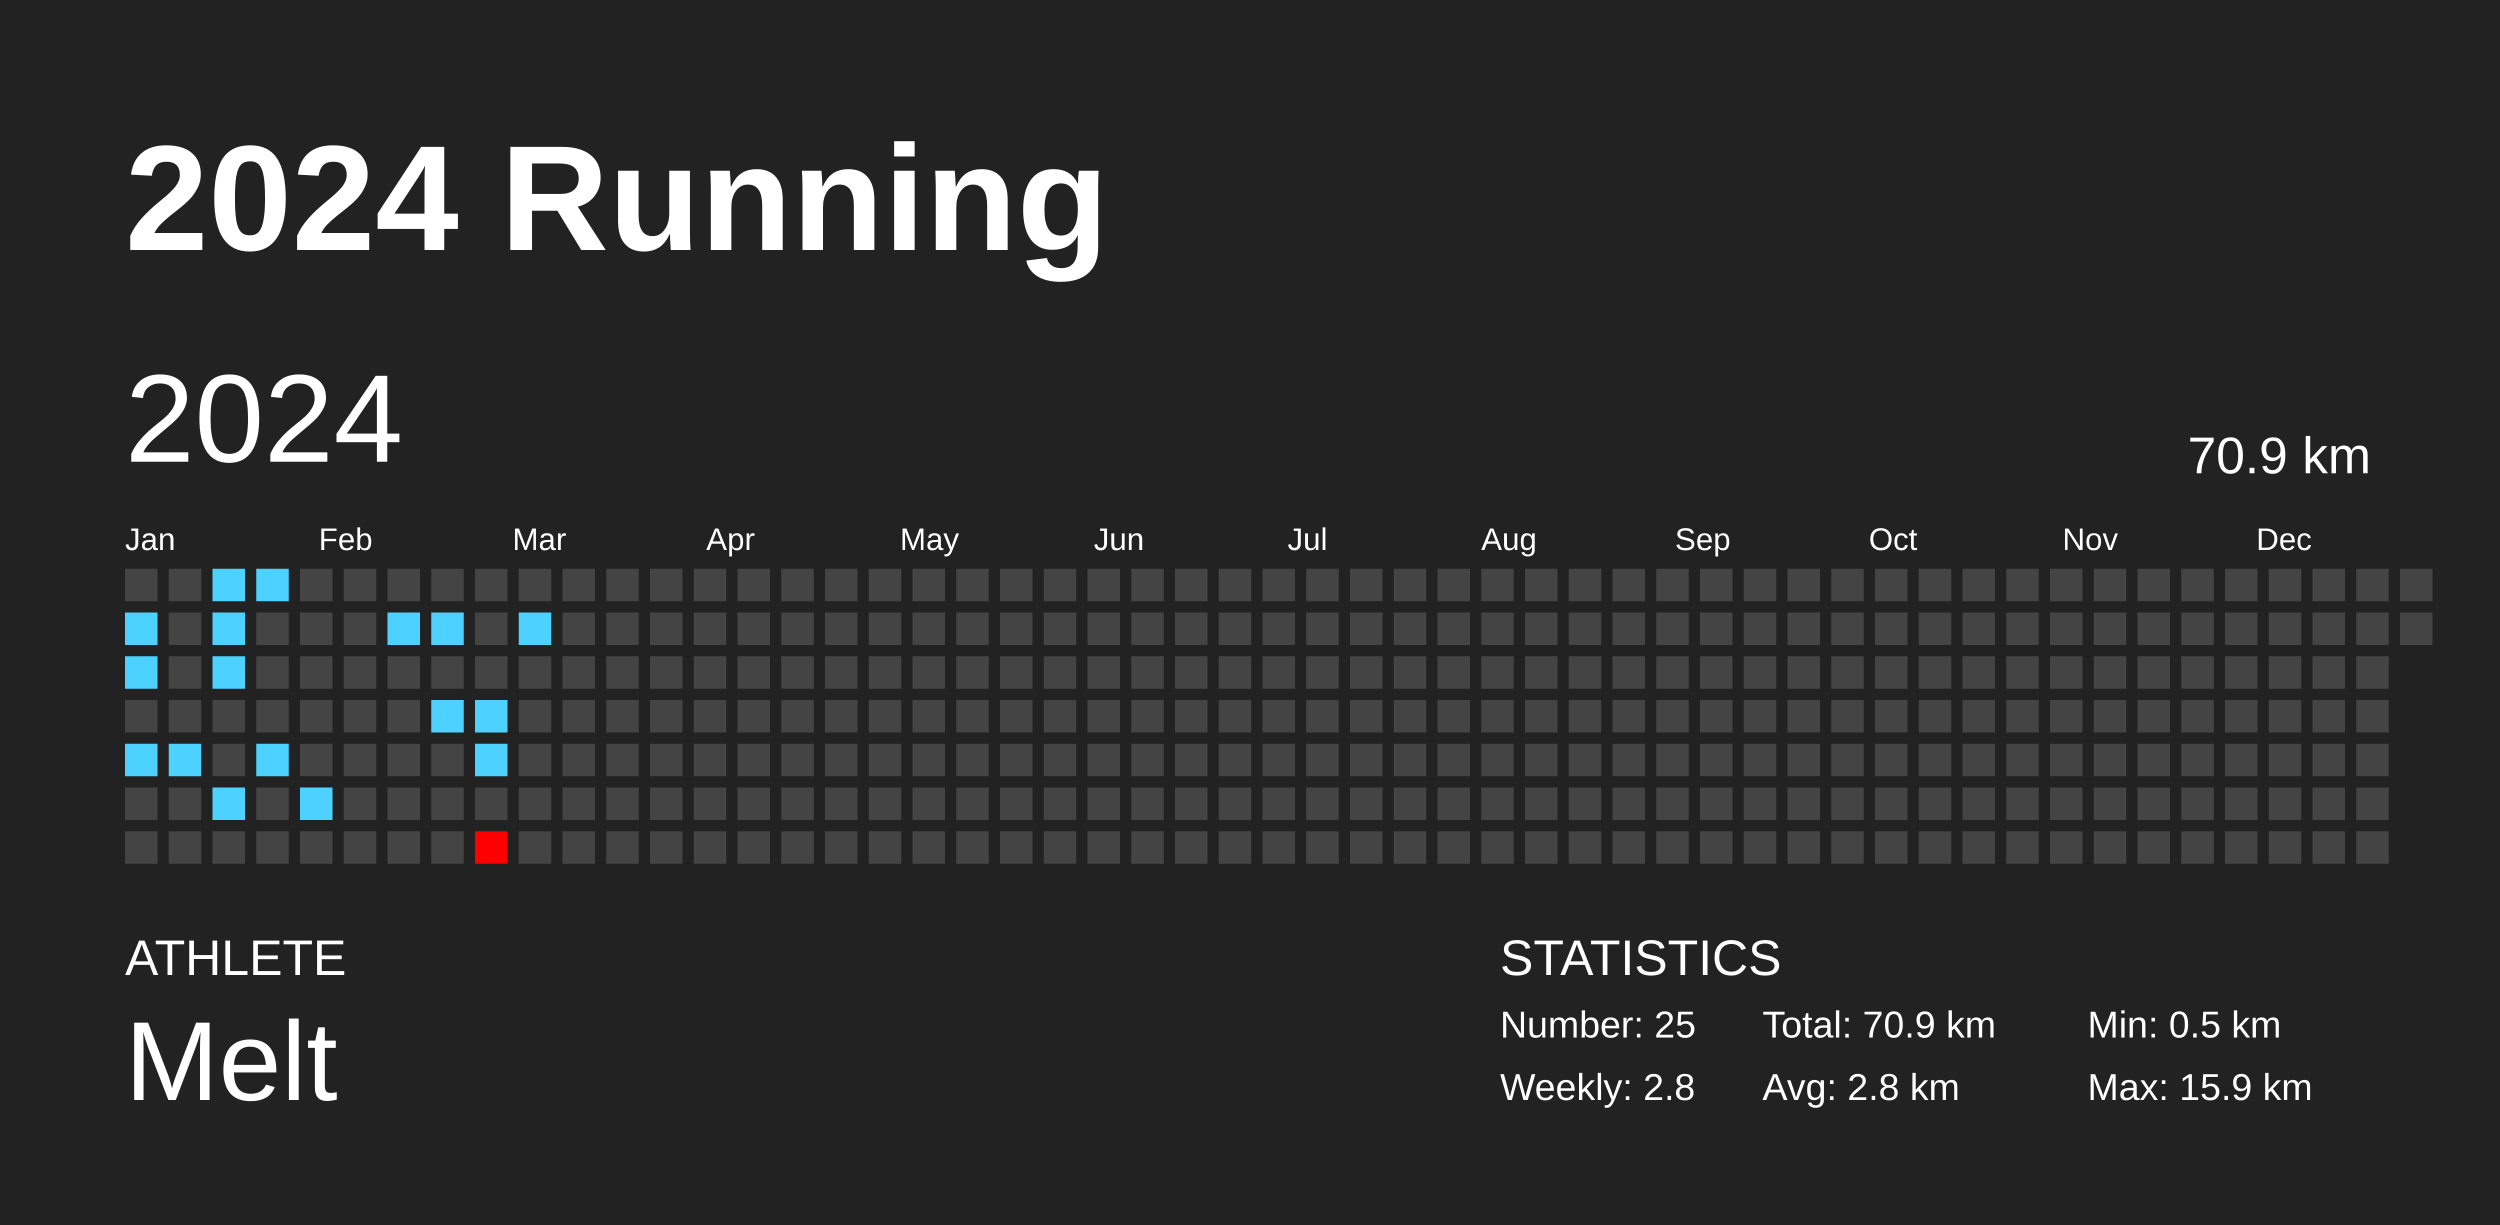
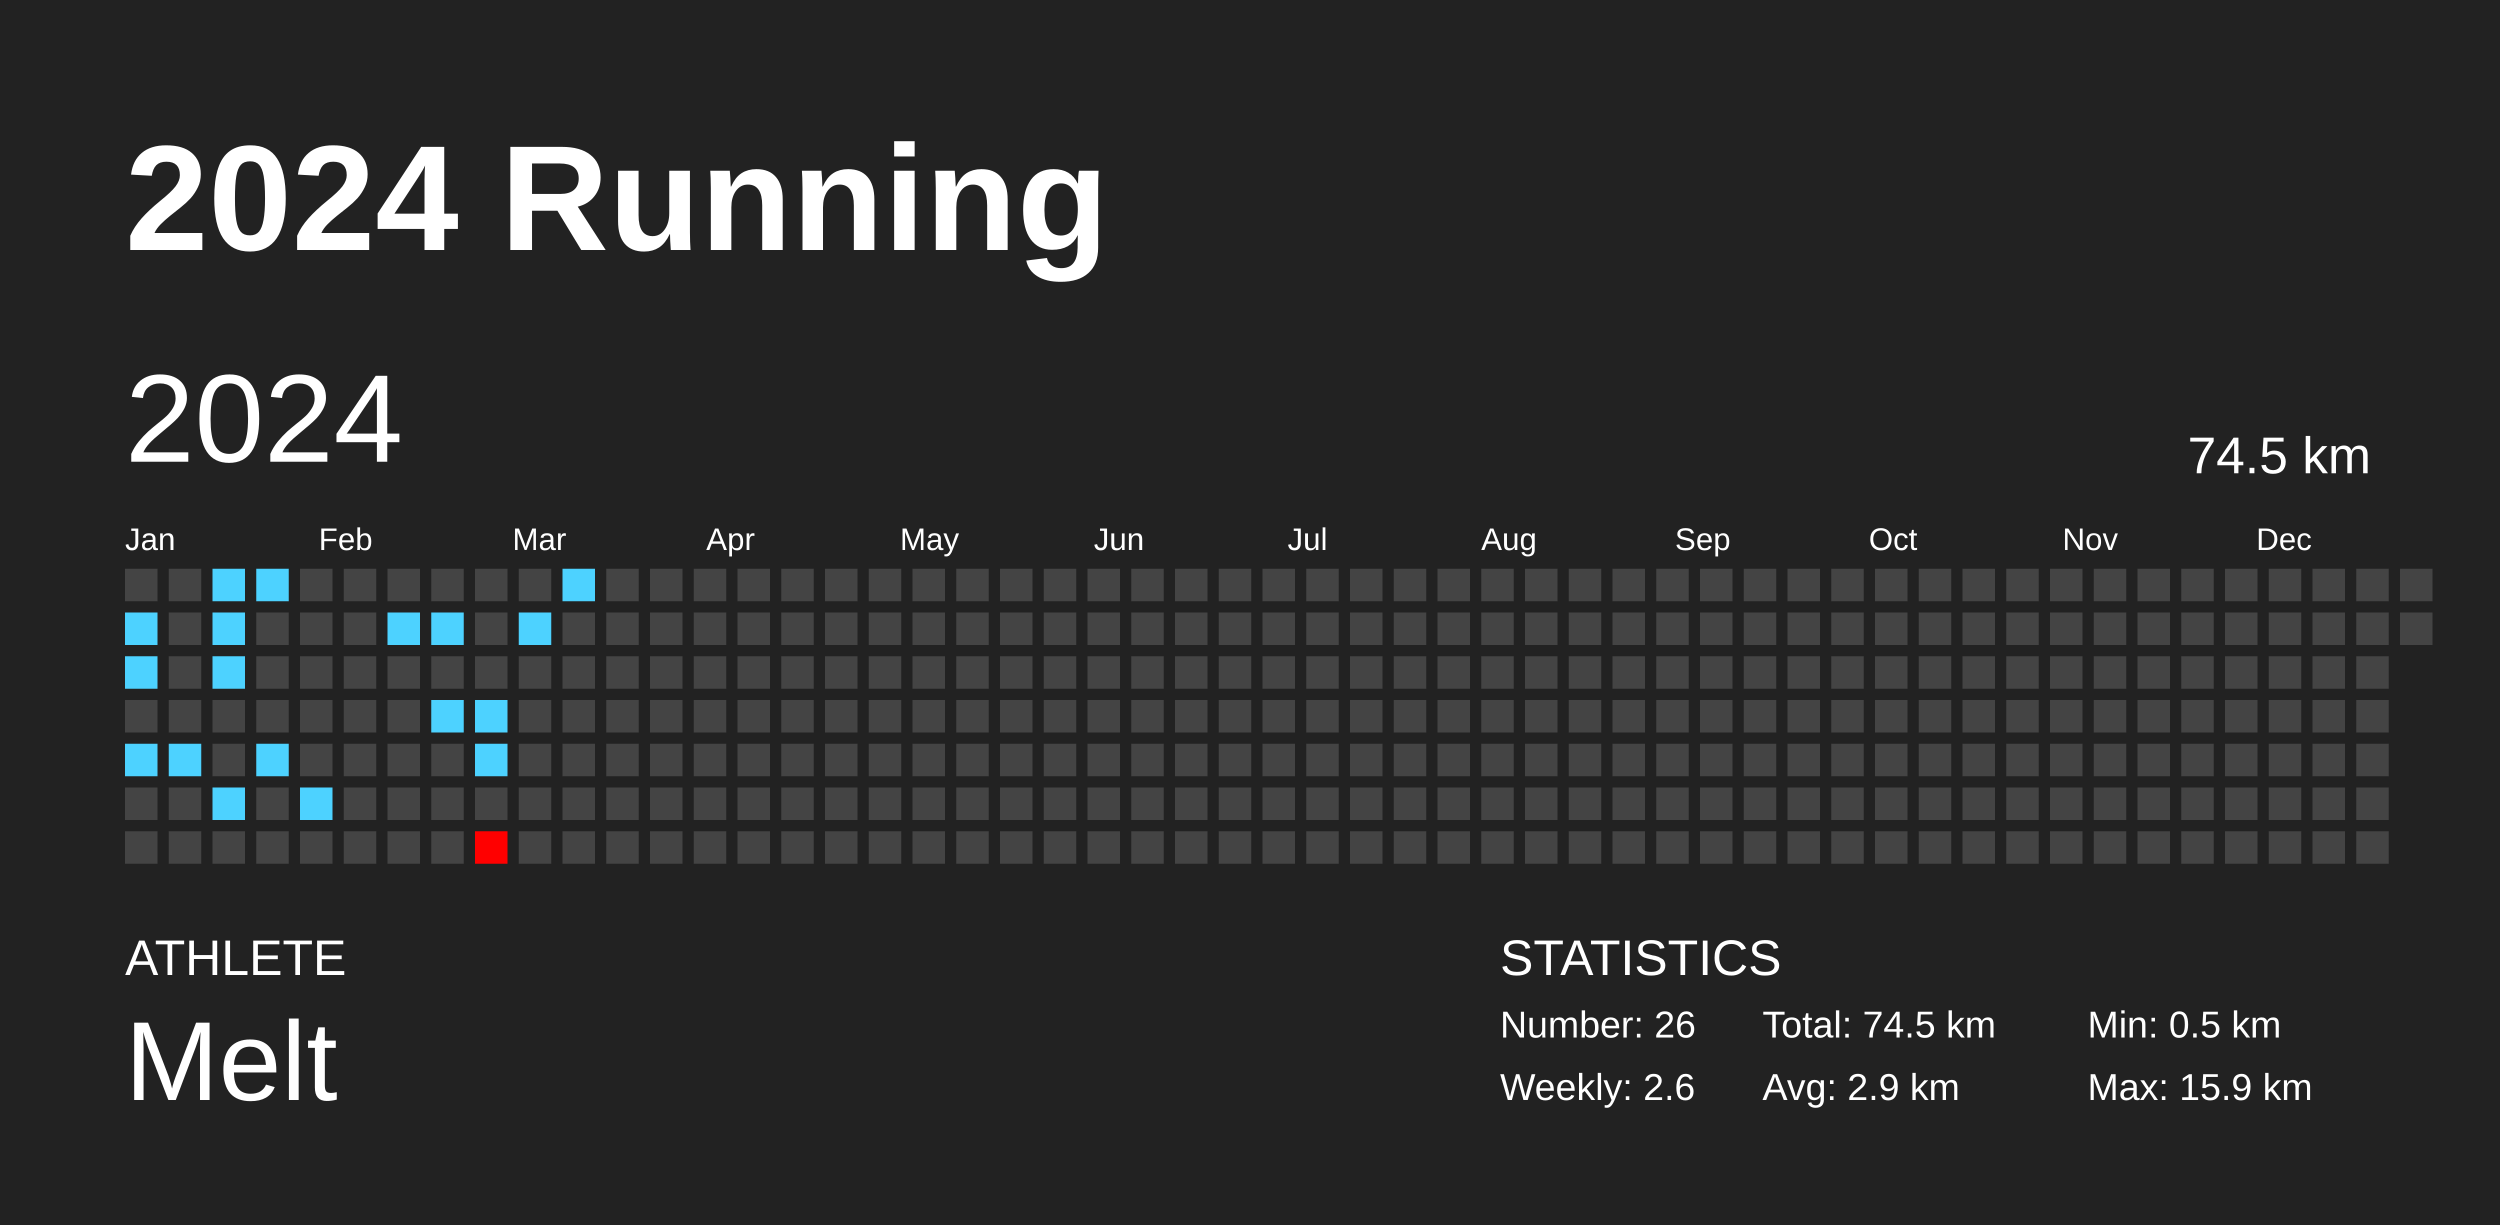
<svg xmlns="http://www.w3.org/2000/svg" baseProfile="full" height="98mm" version="1.1" viewBox="0,0,200,98" width="200mm">
  <defs />
  <rect fill="#222222" height="98" width="200" x="0" y="0" />
  <text fill="#FFFFFF" style="font-size:12px; font-family:Arial; font-weight:bold;" x="10" y="20">2024 Running</text>
  <text fill="#FFFFFF" style="font-size:4px; font-family:Arial" x="10" y="78">ATHLETE</text>
  <text fill="#FFFFFF" style="font-size:9px; font-family:Arial" x="10" y="88">Melt</text>
  <text fill="#FFFFFF" style="font-size:4px; font-family:Arial" x="120" y="78">STATISTICS</text>
-   <text fill="#FFFFFF" style="font-size:3px; font-family:Arial" x="120" y="83">Number: 25</text>
-   <text fill="#FFFFFF" style="font-size:3px; font-family:Arial" x="120" y="88">Weekly: 2.8</text>
-   <text fill="#FFFFFF" style="font-size:3px; font-family:Arial" x="141" y="83">Total: 70.9 km</text>
-   <text fill="#FFFFFF" style="font-size:3px; font-family:Arial" x="141" y="88">Avg: 2.8 km</text>
+   <text fill="#FFFFFF" style="font-size:3px; font-family:Arial" x="120" y="83">Number: 26</text>
+   <text fill="#FFFFFF" style="font-size:3px; font-family:Arial" x="120" y="88">Weekly: 2.6</text>
+   <text fill="#FFFFFF" style="font-size:3px; font-family:Arial" x="141" y="83">Total: 74.5 km</text>
+   <text fill="#FFFFFF" style="font-size:3px; font-family:Arial" x="141" y="88">Avg: 2.9 km</text>
  <text fill="#FFFFFF" style="font-size:3px; font-family:Arial" x="167" y="83">Min: 0.5 km</text>
  <text fill="#FFFFFF" style="font-size:3px; font-family:Arial" x="167" y="88">Max: 15.9 km</text>
  <text dominant-baseline="hanging" fill="#FFFFFF" style="font-size:10.0px; font-family:Arial;" x="10" y="30">2024</text>
-   <text dominant-baseline="hanging" fill="#FFFFFF" style="font-size:4.125px; font-family:Arial;" x="175" y="35">70.9 km</text>
+   <text dominant-baseline="hanging" fill="#FFFFFF" style="font-size:4.125px; font-family:Arial;" x="175" y="35">74.5 km</text>
  <text fill="#FFFFFF" style="font-size:2.5px; font-family:Arial" x="10.0" y="44">Jan</text>
  <text fill="#FFFFFF" style="font-size:2.5px; font-family:Arial" x="25.5" y="44">Feb</text>
  <text fill="#FFFFFF" style="font-size:2.5px; font-family:Arial" x="41.0" y="44">Mar</text>
  <text fill="#FFFFFF" style="font-size:2.5px; font-family:Arial" x="56.5" y="44">Apr</text>
  <text fill="#FFFFFF" style="font-size:2.5px; font-family:Arial" x="72.0" y="44">May</text>
  <text fill="#FFFFFF" style="font-size:2.5px; font-family:Arial" x="87.5" y="44">Jun</text>
  <text fill="#FFFFFF" style="font-size:2.5px; font-family:Arial" x="103.0" y="44">Jul</text>
  <text fill="#FFFFFF" style="font-size:2.5px; font-family:Arial" x="118.5" y="44">Aug</text>
  <text fill="#FFFFFF" style="font-size:2.5px; font-family:Arial" x="134.0" y="44">Sep</text>
  <text fill="#FFFFFF" style="font-size:2.5px; font-family:Arial" x="149.5" y="44">Oct</text>
  <text fill="#FFFFFF" style="font-size:2.5px; font-family:Arial" x="165.0" y="44">Nov</text>
  <text fill="#FFFFFF" style="font-size:2.5px; font-family:Arial" x="180.5" y="44">Dec</text>
  <rect fill="#444444" height="2.6" width="2.6" x="10.0" y="45.5" />
  <rect fill="#4dd2ff" height="2.6" width="2.6" x="10.0" y="49.0" />
  <rect fill="#4dd2ff" height="2.6" width="2.6" x="10.0" y="52.5" />
  <rect fill="#444444" height="2.6" width="2.6" x="10.0" y="56.0" />
  <rect fill="#4dd2ff" height="2.6" width="2.6" x="10.0" y="59.5" />
  <rect fill="#444444" height="2.6" width="2.6" x="10.0" y="63.0" />
  <rect fill="#444444" height="2.6" width="2.6" x="10.0" y="66.5" />
  <rect fill="#444444" height="2.6" width="2.6" x="13.5" y="45.5" />
  <rect fill="#444444" height="2.6" width="2.6" x="13.5" y="49.0" />
  <rect fill="#444444" height="2.6" width="2.6" x="13.5" y="52.5" />
  <rect fill="#444444" height="2.6" width="2.6" x="13.5" y="56.0" />
  <rect fill="#4dd2ff" height="2.6" width="2.6" x="13.5" y="59.5" />
  <rect fill="#444444" height="2.6" width="2.6" x="13.5" y="63.0" />
  <rect fill="#444444" height="2.6" width="2.6" x="13.5" y="66.5" />
  <rect fill="#4dd2ff" height="2.6" width="2.6" x="17.0" y="45.5" />
  <rect fill="#4dd2ff" height="2.6" width="2.6" x="17.0" y="49.0" />
  <rect fill="#4dd2ff" height="2.6" width="2.6" x="17.0" y="52.5" />
  <rect fill="#444444" height="2.6" width="2.6" x="17.0" y="56.0" />
  <rect fill="#444444" height="2.6" width="2.6" x="17.0" y="59.5" />
  <rect fill="#4dd2ff" height="2.6" width="2.6" x="17.0" y="63.0" />
  <rect fill="#444444" height="2.6" width="2.6" x="17.0" y="66.5" />
  <rect fill="#4dd2ff" height="2.6" width="2.6" x="20.5" y="45.5" />
  <rect fill="#444444" height="2.6" width="2.6" x="20.5" y="49.0" />
  <rect fill="#444444" height="2.6" width="2.6" x="20.5" y="52.5" />
  <rect fill="#444444" height="2.6" width="2.6" x="20.5" y="56.0" />
  <rect fill="#4dd2ff" height="2.6" width="2.6" x="20.5" y="59.5" />
  <rect fill="#444444" height="2.6" width="2.6" x="20.5" y="63.0" />
  <rect fill="#444444" height="2.6" width="2.6" x="20.5" y="66.5" />
  <rect fill="#444444" height="2.6" width="2.6" x="24.0" y="45.5" />
  <rect fill="#444444" height="2.6" width="2.6" x="24.0" y="49.0" />
  <rect fill="#444444" height="2.6" width="2.6" x="24.0" y="52.5" />
  <rect fill="#444444" height="2.6" width="2.6" x="24.0" y="56.0" />
  <rect fill="#444444" height="2.6" width="2.6" x="24.0" y="59.5" />
  <rect fill="#4dd2ff" height="2.6" width="2.6" x="24.0" y="63.0" />
  <rect fill="#444444" height="2.6" width="2.6" x="24.0" y="66.5" />
  <rect fill="#444444" height="2.6" width="2.6" x="27.5" y="45.5" />
  <rect fill="#444444" height="2.6" width="2.6" x="27.5" y="49.0" />
  <rect fill="#444444" height="2.6" width="2.6" x="27.5" y="52.5" />
  <rect fill="#444444" height="2.6" width="2.6" x="27.5" y="56.0" />
  <rect fill="#444444" height="2.6" width="2.6" x="27.5" y="59.5" />
  <rect fill="#444444" height="2.6" width="2.6" x="27.5" y="63.0" />
  <rect fill="#444444" height="2.6" width="2.6" x="27.5" y="66.5" />
  <rect fill="#444444" height="2.6" width="2.6" x="31.0" y="45.5" />
  <rect fill="#4dd2ff" height="2.6" width="2.6" x="31.0" y="49.0" />
  <rect fill="#444444" height="2.6" width="2.6" x="31.0" y="52.5" />
  <rect fill="#444444" height="2.6" width="2.6" x="31.0" y="56.0" />
  <rect fill="#444444" height="2.6" width="2.6" x="31.0" y="59.5" />
  <rect fill="#444444" height="2.6" width="2.6" x="31.0" y="63.0" />
  <rect fill="#444444" height="2.6" width="2.6" x="31.0" y="66.5" />
  <rect fill="#444444" height="2.6" width="2.6" x="34.5" y="45.5" />
  <rect fill="#4dd2ff" height="2.6" width="2.6" x="34.5" y="49.0" />
  <rect fill="#444444" height="2.6" width="2.6" x="34.5" y="52.5" />
  <rect fill="#4dd2ff" height="2.6" width="2.6" x="34.5" y="56.0" />
  <rect fill="#444444" height="2.6" width="2.6" x="34.5" y="59.5" />
  <rect fill="#444444" height="2.6" width="2.6" x="34.5" y="63.0" />
  <rect fill="#444444" height="2.6" width="2.6" x="34.5" y="66.5" />
  <rect fill="#444444" height="2.6" width="2.6" x="38.0" y="45.5" />
  <rect fill="#444444" height="2.6" width="2.6" x="38.0" y="49.0" />
  <rect fill="#444444" height="2.6" width="2.6" x="38.0" y="52.5" />
  <rect fill="#4dd2ff" height="2.6" width="2.6" x="38.0" y="56.0" />
  <rect fill="#4dd2ff" height="2.6" width="2.6" x="38.0" y="59.5" />
  <rect fill="#444444" height="2.6" width="2.6" x="38.0" y="63.0" />
  <rect fill="#ff0000" height="2.6" width="2.6" x="38.0" y="66.5" />
  <rect fill="#444444" height="2.6" width="2.6" x="41.5" y="45.5" />
  <rect fill="#4dd2ff" height="2.6" width="2.6" x="41.5" y="49.0" />
  <rect fill="#444444" height="2.6" width="2.6" x="41.5" y="52.5" />
  <rect fill="#444444" height="2.6" width="2.6" x="41.5" y="56.0" />
  <rect fill="#444444" height="2.6" width="2.6" x="41.5" y="59.5" />
  <rect fill="#444444" height="2.6" width="2.6" x="41.5" y="63.0" />
  <rect fill="#444444" height="2.6" width="2.6" x="41.5" y="66.5" />
-   <rect fill="#444444" height="2.6" width="2.6" x="45.0" y="45.5" />
+   <rect fill="#4dd2ff" height="2.6" width="2.6" x="45.0" y="45.5" />
  <rect fill="#444444" height="2.6" width="2.6" x="45.0" y="49.0" />
  <rect fill="#444444" height="2.6" width="2.6" x="45.0" y="52.5" />
  <rect fill="#444444" height="2.6" width="2.6" x="45.0" y="56.0" />
  <rect fill="#444444" height="2.6" width="2.6" x="45.0" y="59.5" />
  <rect fill="#444444" height="2.6" width="2.6" x="45.0" y="63.0" />
  <rect fill="#444444" height="2.6" width="2.6" x="45.0" y="66.5" />
  <rect fill="#444444" height="2.6" width="2.6" x="48.5" y="45.5" />
  <rect fill="#444444" height="2.6" width="2.6" x="48.5" y="49.0" />
  <rect fill="#444444" height="2.6" width="2.6" x="48.5" y="52.5" />
  <rect fill="#444444" height="2.6" width="2.6" x="48.5" y="56.0" />
  <rect fill="#444444" height="2.6" width="2.6" x="48.5" y="59.5" />
  <rect fill="#444444" height="2.6" width="2.6" x="48.5" y="63.0" />
  <rect fill="#444444" height="2.6" width="2.6" x="48.5" y="66.5" />
  <rect fill="#444444" height="2.6" width="2.6" x="52.0" y="45.5" />
  <rect fill="#444444" height="2.6" width="2.6" x="52.0" y="49.0" />
  <rect fill="#444444" height="2.6" width="2.6" x="52.0" y="52.5" />
  <rect fill="#444444" height="2.6" width="2.6" x="52.0" y="56.0" />
  <rect fill="#444444" height="2.6" width="2.6" x="52.0" y="59.5" />
  <rect fill="#444444" height="2.6" width="2.6" x="52.0" y="63.0" />
  <rect fill="#444444" height="2.6" width="2.6" x="52.0" y="66.5" />
  <rect fill="#444444" height="2.6" width="2.6" x="55.5" y="45.5" />
  <rect fill="#444444" height="2.6" width="2.6" x="55.5" y="49.0" />
  <rect fill="#444444" height="2.6" width="2.6" x="55.5" y="52.5" />
  <rect fill="#444444" height="2.6" width="2.6" x="55.5" y="56.0" />
  <rect fill="#444444" height="2.6" width="2.6" x="55.5" y="59.5" />
  <rect fill="#444444" height="2.6" width="2.6" x="55.5" y="63.0" />
  <rect fill="#444444" height="2.6" width="2.6" x="55.5" y="66.5" />
  <rect fill="#444444" height="2.6" width="2.6" x="59.0" y="45.5" />
  <rect fill="#444444" height="2.6" width="2.6" x="59.0" y="49.0" />
  <rect fill="#444444" height="2.6" width="2.6" x="59.0" y="52.5" />
  <rect fill="#444444" height="2.6" width="2.6" x="59.0" y="56.0" />
  <rect fill="#444444" height="2.6" width="2.6" x="59.0" y="59.5" />
  <rect fill="#444444" height="2.6" width="2.6" x="59.0" y="63.0" />
  <rect fill="#444444" height="2.6" width="2.6" x="59.0" y="66.5" />
  <rect fill="#444444" height="2.6" width="2.6" x="62.5" y="45.5" />
  <rect fill="#444444" height="2.6" width="2.6" x="62.5" y="49.0" />
  <rect fill="#444444" height="2.6" width="2.6" x="62.5" y="52.5" />
  <rect fill="#444444" height="2.6" width="2.6" x="62.5" y="56.0" />
  <rect fill="#444444" height="2.6" width="2.6" x="62.5" y="59.5" />
  <rect fill="#444444" height="2.6" width="2.6" x="62.5" y="63.0" />
  <rect fill="#444444" height="2.6" width="2.6" x="62.5" y="66.5" />
  <rect fill="#444444" height="2.6" width="2.6" x="66.0" y="45.5" />
  <rect fill="#444444" height="2.6" width="2.6" x="66.0" y="49.0" />
  <rect fill="#444444" height="2.6" width="2.6" x="66.0" y="52.5" />
  <rect fill="#444444" height="2.6" width="2.6" x="66.0" y="56.0" />
  <rect fill="#444444" height="2.6" width="2.6" x="66.0" y="59.5" />
  <rect fill="#444444" height="2.6" width="2.6" x="66.0" y="63.0" />
  <rect fill="#444444" height="2.6" width="2.6" x="66.0" y="66.5" />
  <rect fill="#444444" height="2.6" width="2.6" x="69.5" y="45.5" />
  <rect fill="#444444" height="2.6" width="2.6" x="69.5" y="49.0" />
  <rect fill="#444444" height="2.6" width="2.6" x="69.5" y="52.5" />
  <rect fill="#444444" height="2.6" width="2.6" x="69.5" y="56.0" />
  <rect fill="#444444" height="2.6" width="2.6" x="69.5" y="59.5" />
  <rect fill="#444444" height="2.6" width="2.6" x="69.5" y="63.0" />
  <rect fill="#444444" height="2.6" width="2.6" x="69.5" y="66.5" />
  <rect fill="#444444" height="2.6" width="2.6" x="73.0" y="45.5" />
  <rect fill="#444444" height="2.6" width="2.6" x="73.0" y="49.0" />
  <rect fill="#444444" height="2.6" width="2.6" x="73.0" y="52.5" />
  <rect fill="#444444" height="2.6" width="2.6" x="73.0" y="56.0" />
  <rect fill="#444444" height="2.6" width="2.6" x="73.0" y="59.5" />
  <rect fill="#444444" height="2.6" width="2.6" x="73.0" y="63.0" />
  <rect fill="#444444" height="2.6" width="2.6" x="73.0" y="66.5" />
  <rect fill="#444444" height="2.6" width="2.6" x="76.5" y="45.5" />
  <rect fill="#444444" height="2.6" width="2.6" x="76.5" y="49.0" />
  <rect fill="#444444" height="2.6" width="2.6" x="76.5" y="52.5" />
  <rect fill="#444444" height="2.6" width="2.6" x="76.5" y="56.0" />
  <rect fill="#444444" height="2.6" width="2.6" x="76.5" y="59.5" />
  <rect fill="#444444" height="2.6" width="2.6" x="76.5" y="63.0" />
  <rect fill="#444444" height="2.6" width="2.6" x="76.5" y="66.5" />
  <rect fill="#444444" height="2.6" width="2.6" x="80.0" y="45.5" />
  <rect fill="#444444" height="2.6" width="2.6" x="80.0" y="49.0" />
  <rect fill="#444444" height="2.6" width="2.6" x="80.0" y="52.5" />
  <rect fill="#444444" height="2.6" width="2.6" x="80.0" y="56.0" />
  <rect fill="#444444" height="2.6" width="2.6" x="80.0" y="59.5" />
  <rect fill="#444444" height="2.6" width="2.6" x="80.0" y="63.0" />
  <rect fill="#444444" height="2.6" width="2.6" x="80.0" y="66.5" />
  <rect fill="#444444" height="2.6" width="2.6" x="83.5" y="45.5" />
  <rect fill="#444444" height="2.6" width="2.6" x="83.5" y="49.0" />
  <rect fill="#444444" height="2.6" width="2.6" x="83.5" y="52.5" />
  <rect fill="#444444" height="2.6" width="2.6" x="83.5" y="56.0" />
  <rect fill="#444444" height="2.6" width="2.6" x="83.5" y="59.5" />
  <rect fill="#444444" height="2.6" width="2.6" x="83.5" y="63.0" />
  <rect fill="#444444" height="2.6" width="2.6" x="83.5" y="66.5" />
  <rect fill="#444444" height="2.6" width="2.6" x="87.0" y="45.5" />
  <rect fill="#444444" height="2.6" width="2.6" x="87.0" y="49.0" />
  <rect fill="#444444" height="2.6" width="2.6" x="87.0" y="52.5" />
  <rect fill="#444444" height="2.6" width="2.6" x="87.0" y="56.0" />
  <rect fill="#444444" height="2.6" width="2.6" x="87.0" y="59.5" />
  <rect fill="#444444" height="2.6" width="2.6" x="87.0" y="63.0" />
  <rect fill="#444444" height="2.6" width="2.6" x="87.0" y="66.5" />
  <rect fill="#444444" height="2.6" width="2.6" x="90.5" y="45.5" />
  <rect fill="#444444" height="2.6" width="2.6" x="90.5" y="49.0" />
  <rect fill="#444444" height="2.6" width="2.6" x="90.5" y="52.5" />
  <rect fill="#444444" height="2.6" width="2.6" x="90.5" y="56.0" />
  <rect fill="#444444" height="2.6" width="2.6" x="90.5" y="59.5" />
  <rect fill="#444444" height="2.6" width="2.6" x="90.5" y="63.0" />
  <rect fill="#444444" height="2.6" width="2.6" x="90.5" y="66.5" />
  <rect fill="#444444" height="2.6" width="2.6" x="94.0" y="45.5" />
  <rect fill="#444444" height="2.6" width="2.6" x="94.0" y="49.0" />
  <rect fill="#444444" height="2.6" width="2.6" x="94.0" y="52.5" />
  <rect fill="#444444" height="2.6" width="2.6" x="94.0" y="56.0" />
  <rect fill="#444444" height="2.6" width="2.6" x="94.0" y="59.5" />
  <rect fill="#444444" height="2.6" width="2.6" x="94.0" y="63.0" />
  <rect fill="#444444" height="2.6" width="2.6" x="94.0" y="66.5" />
  <rect fill="#444444" height="2.6" width="2.6" x="97.5" y="45.5" />
  <rect fill="#444444" height="2.6" width="2.6" x="97.5" y="49.0" />
  <rect fill="#444444" height="2.6" width="2.6" x="97.5" y="52.5" />
  <rect fill="#444444" height="2.6" width="2.6" x="97.5" y="56.0" />
  <rect fill="#444444" height="2.6" width="2.6" x="97.5" y="59.5" />
  <rect fill="#444444" height="2.6" width="2.6" x="97.5" y="63.0" />
  <rect fill="#444444" height="2.6" width="2.6" x="97.5" y="66.5" />
  <rect fill="#444444" height="2.6" width="2.6" x="101.0" y="45.5" />
  <rect fill="#444444" height="2.6" width="2.6" x="101.0" y="49.0" />
  <rect fill="#444444" height="2.6" width="2.6" x="101.0" y="52.5" />
  <rect fill="#444444" height="2.6" width="2.6" x="101.0" y="56.0" />
  <rect fill="#444444" height="2.6" width="2.6" x="101.0" y="59.5" />
  <rect fill="#444444" height="2.6" width="2.6" x="101.0" y="63.0" />
  <rect fill="#444444" height="2.6" width="2.6" x="101.0" y="66.5" />
  <rect fill="#444444" height="2.6" width="2.6" x="104.5" y="45.5" />
  <rect fill="#444444" height="2.6" width="2.6" x="104.5" y="49.0" />
  <rect fill="#444444" height="2.6" width="2.6" x="104.5" y="52.5" />
  <rect fill="#444444" height="2.6" width="2.6" x="104.5" y="56.0" />
  <rect fill="#444444" height="2.6" width="2.6" x="104.5" y="59.5" />
  <rect fill="#444444" height="2.6" width="2.6" x="104.5" y="63.0" />
  <rect fill="#444444" height="2.6" width="2.6" x="104.5" y="66.5" />
  <rect fill="#444444" height="2.6" width="2.6" x="108.0" y="45.5" />
  <rect fill="#444444" height="2.6" width="2.6" x="108.0" y="49.0" />
  <rect fill="#444444" height="2.6" width="2.6" x="108.0" y="52.5" />
  <rect fill="#444444" height="2.6" width="2.6" x="108.0" y="56.0" />
  <rect fill="#444444" height="2.6" width="2.6" x="108.0" y="59.5" />
  <rect fill="#444444" height="2.6" width="2.6" x="108.0" y="63.0" />
  <rect fill="#444444" height="2.6" width="2.6" x="108.0" y="66.5" />
  <rect fill="#444444" height="2.6" width="2.6" x="111.5" y="45.5" />
  <rect fill="#444444" height="2.6" width="2.6" x="111.5" y="49.0" />
  <rect fill="#444444" height="2.6" width="2.6" x="111.5" y="52.5" />
  <rect fill="#444444" height="2.6" width="2.6" x="111.5" y="56.0" />
  <rect fill="#444444" height="2.6" width="2.6" x="111.5" y="59.5" />
  <rect fill="#444444" height="2.6" width="2.6" x="111.5" y="63.0" />
  <rect fill="#444444" height="2.6" width="2.6" x="111.5" y="66.5" />
  <rect fill="#444444" height="2.6" width="2.6" x="115.0" y="45.5" />
  <rect fill="#444444" height="2.6" width="2.6" x="115.0" y="49.0" />
  <rect fill="#444444" height="2.6" width="2.6" x="115.0" y="52.5" />
  <rect fill="#444444" height="2.6" width="2.6" x="115.0" y="56.0" />
  <rect fill="#444444" height="2.6" width="2.6" x="115.0" y="59.5" />
  <rect fill="#444444" height="2.6" width="2.6" x="115.0" y="63.0" />
  <rect fill="#444444" height="2.6" width="2.6" x="115.0" y="66.5" />
  <rect fill="#444444" height="2.6" width="2.6" x="118.5" y="45.5" />
  <rect fill="#444444" height="2.6" width="2.6" x="118.5" y="49.0" />
  <rect fill="#444444" height="2.6" width="2.6" x="118.5" y="52.5" />
  <rect fill="#444444" height="2.6" width="2.6" x="118.5" y="56.0" />
  <rect fill="#444444" height="2.6" width="2.6" x="118.5" y="59.5" />
  <rect fill="#444444" height="2.6" width="2.6" x="118.5" y="63.0" />
  <rect fill="#444444" height="2.6" width="2.6" x="118.5" y="66.5" />
  <rect fill="#444444" height="2.6" width="2.6" x="122.0" y="45.5" />
  <rect fill="#444444" height="2.6" width="2.6" x="122.0" y="49.0" />
  <rect fill="#444444" height="2.6" width="2.6" x="122.0" y="52.5" />
  <rect fill="#444444" height="2.6" width="2.6" x="122.0" y="56.0" />
  <rect fill="#444444" height="2.6" width="2.6" x="122.0" y="59.5" />
  <rect fill="#444444" height="2.6" width="2.6" x="122.0" y="63.0" />
  <rect fill="#444444" height="2.6" width="2.6" x="122.0" y="66.5" />
  <rect fill="#444444" height="2.6" width="2.6" x="125.5" y="45.5" />
  <rect fill="#444444" height="2.6" width="2.6" x="125.5" y="49.0" />
  <rect fill="#444444" height="2.6" width="2.6" x="125.5" y="52.5" />
  <rect fill="#444444" height="2.6" width="2.6" x="125.5" y="56.0" />
  <rect fill="#444444" height="2.6" width="2.6" x="125.5" y="59.5" />
  <rect fill="#444444" height="2.6" width="2.6" x="125.5" y="63.0" />
  <rect fill="#444444" height="2.6" width="2.6" x="125.5" y="66.5" />
  <rect fill="#444444" height="2.6" width="2.6" x="129.0" y="45.5" />
  <rect fill="#444444" height="2.6" width="2.6" x="129.0" y="49.0" />
  <rect fill="#444444" height="2.6" width="2.6" x="129.0" y="52.5" />
  <rect fill="#444444" height="2.6" width="2.6" x="129.0" y="56.0" />
  <rect fill="#444444" height="2.6" width="2.6" x="129.0" y="59.5" />
  <rect fill="#444444" height="2.6" width="2.6" x="129.0" y="63.0" />
  <rect fill="#444444" height="2.6" width="2.6" x="129.0" y="66.5" />
  <rect fill="#444444" height="2.6" width="2.6" x="132.5" y="45.5" />
  <rect fill="#444444" height="2.6" width="2.6" x="132.5" y="49.0" />
  <rect fill="#444444" height="2.6" width="2.6" x="132.5" y="52.5" />
  <rect fill="#444444" height="2.6" width="2.6" x="132.5" y="56.0" />
  <rect fill="#444444" height="2.6" width="2.6" x="132.5" y="59.5" />
  <rect fill="#444444" height="2.6" width="2.6" x="132.5" y="63.0" />
  <rect fill="#444444" height="2.6" width="2.6" x="132.5" y="66.5" />
  <rect fill="#444444" height="2.6" width="2.6" x="136.0" y="45.5" />
  <rect fill="#444444" height="2.6" width="2.6" x="136.0" y="49.0" />
  <rect fill="#444444" height="2.6" width="2.6" x="136.0" y="52.5" />
  <rect fill="#444444" height="2.6" width="2.6" x="136.0" y="56.0" />
  <rect fill="#444444" height="2.6" width="2.6" x="136.0" y="59.5" />
  <rect fill="#444444" height="2.6" width="2.6" x="136.0" y="63.0" />
  <rect fill="#444444" height="2.6" width="2.6" x="136.0" y="66.5" />
  <rect fill="#444444" height="2.6" width="2.6" x="139.5" y="45.5" />
  <rect fill="#444444" height="2.6" width="2.6" x="139.5" y="49.0" />
  <rect fill="#444444" height="2.6" width="2.6" x="139.5" y="52.5" />
  <rect fill="#444444" height="2.6" width="2.6" x="139.5" y="56.0" />
  <rect fill="#444444" height="2.6" width="2.6" x="139.5" y="59.5" />
  <rect fill="#444444" height="2.6" width="2.6" x="139.5" y="63.0" />
  <rect fill="#444444" height="2.6" width="2.6" x="139.5" y="66.5" />
  <rect fill="#444444" height="2.6" width="2.6" x="143.0" y="45.5" />
  <rect fill="#444444" height="2.6" width="2.6" x="143.0" y="49.0" />
  <rect fill="#444444" height="2.6" width="2.6" x="143.0" y="52.5" />
  <rect fill="#444444" height="2.6" width="2.6" x="143.0" y="56.0" />
  <rect fill="#444444" height="2.6" width="2.6" x="143.0" y="59.5" />
  <rect fill="#444444" height="2.6" width="2.6" x="143.0" y="63.0" />
  <rect fill="#444444" height="2.6" width="2.6" x="143.0" y="66.5" />
  <rect fill="#444444" height="2.6" width="2.6" x="146.5" y="45.5" />
  <rect fill="#444444" height="2.6" width="2.6" x="146.5" y="49.0" />
  <rect fill="#444444" height="2.6" width="2.6" x="146.5" y="52.5" />
  <rect fill="#444444" height="2.6" width="2.6" x="146.5" y="56.0" />
  <rect fill="#444444" height="2.6" width="2.6" x="146.5" y="59.5" />
  <rect fill="#444444" height="2.6" width="2.6" x="146.5" y="63.0" />
  <rect fill="#444444" height="2.6" width="2.6" x="146.5" y="66.5" />
  <rect fill="#444444" height="2.6" width="2.6" x="150.0" y="45.5" />
  <rect fill="#444444" height="2.6" width="2.6" x="150.0" y="49.0" />
  <rect fill="#444444" height="2.6" width="2.6" x="150.0" y="52.5" />
  <rect fill="#444444" height="2.6" width="2.6" x="150.0" y="56.0" />
  <rect fill="#444444" height="2.6" width="2.6" x="150.0" y="59.5" />
  <rect fill="#444444" height="2.6" width="2.6" x="150.0" y="63.0" />
  <rect fill="#444444" height="2.6" width="2.6" x="150.0" y="66.5" />
  <rect fill="#444444" height="2.6" width="2.6" x="153.5" y="45.5" />
  <rect fill="#444444" height="2.6" width="2.6" x="153.5" y="49.0" />
  <rect fill="#444444" height="2.6" width="2.6" x="153.5" y="52.5" />
  <rect fill="#444444" height="2.6" width="2.6" x="153.5" y="56.0" />
  <rect fill="#444444" height="2.6" width="2.6" x="153.5" y="59.5" />
  <rect fill="#444444" height="2.6" width="2.6" x="153.5" y="63.0" />
  <rect fill="#444444" height="2.6" width="2.6" x="153.5" y="66.5" />
  <rect fill="#444444" height="2.6" width="2.6" x="157.0" y="45.5" />
  <rect fill="#444444" height="2.6" width="2.6" x="157.0" y="49.0" />
  <rect fill="#444444" height="2.6" width="2.6" x="157.0" y="52.5" />
  <rect fill="#444444" height="2.6" width="2.6" x="157.0" y="56.0" />
  <rect fill="#444444" height="2.6" width="2.6" x="157.0" y="59.5" />
  <rect fill="#444444" height="2.6" width="2.6" x="157.0" y="63.0" />
  <rect fill="#444444" height="2.6" width="2.6" x="157.0" y="66.5" />
  <rect fill="#444444" height="2.6" width="2.6" x="160.5" y="45.5" />
  <rect fill="#444444" height="2.6" width="2.6" x="160.5" y="49.0" />
  <rect fill="#444444" height="2.6" width="2.6" x="160.5" y="52.5" />
  <rect fill="#444444" height="2.6" width="2.6" x="160.5" y="56.0" />
  <rect fill="#444444" height="2.6" width="2.6" x="160.5" y="59.5" />
  <rect fill="#444444" height="2.6" width="2.6" x="160.5" y="63.0" />
  <rect fill="#444444" height="2.6" width="2.6" x="160.5" y="66.5" />
  <rect fill="#444444" height="2.6" width="2.6" x="164.0" y="45.5" />
  <rect fill="#444444" height="2.6" width="2.6" x="164.0" y="49.0" />
  <rect fill="#444444" height="2.6" width="2.6" x="164.0" y="52.5" />
  <rect fill="#444444" height="2.6" width="2.6" x="164.0" y="56.0" />
  <rect fill="#444444" height="2.6" width="2.6" x="164.0" y="59.5" />
  <rect fill="#444444" height="2.6" width="2.6" x="164.0" y="63.0" />
  <rect fill="#444444" height="2.6" width="2.6" x="164.0" y="66.5" />
  <rect fill="#444444" height="2.6" width="2.6" x="167.5" y="45.5" />
  <rect fill="#444444" height="2.6" width="2.6" x="167.5" y="49.0" />
  <rect fill="#444444" height="2.6" width="2.6" x="167.5" y="52.5" />
  <rect fill="#444444" height="2.6" width="2.6" x="167.5" y="56.0" />
  <rect fill="#444444" height="2.6" width="2.6" x="167.5" y="59.5" />
  <rect fill="#444444" height="2.6" width="2.6" x="167.5" y="63.0" />
  <rect fill="#444444" height="2.6" width="2.6" x="167.5" y="66.5" />
  <rect fill="#444444" height="2.6" width="2.6" x="171.0" y="45.5" />
  <rect fill="#444444" height="2.6" width="2.6" x="171.0" y="49.0" />
  <rect fill="#444444" height="2.6" width="2.6" x="171.0" y="52.5" />
  <rect fill="#444444" height="2.6" width="2.6" x="171.0" y="56.0" />
  <rect fill="#444444" height="2.6" width="2.6" x="171.0" y="59.5" />
  <rect fill="#444444" height="2.6" width="2.6" x="171.0" y="63.0" />
  <rect fill="#444444" height="2.6" width="2.6" x="171.0" y="66.5" />
  <rect fill="#444444" height="2.6" width="2.6" x="174.5" y="45.5" />
  <rect fill="#444444" height="2.6" width="2.6" x="174.5" y="49.0" />
  <rect fill="#444444" height="2.6" width="2.6" x="174.5" y="52.5" />
  <rect fill="#444444" height="2.6" width="2.6" x="174.5" y="56.0" />
  <rect fill="#444444" height="2.6" width="2.6" x="174.5" y="59.5" />
  <rect fill="#444444" height="2.6" width="2.6" x="174.5" y="63.0" />
  <rect fill="#444444" height="2.6" width="2.6" x="174.5" y="66.5" />
  <rect fill="#444444" height="2.6" width="2.6" x="178.0" y="45.5" />
  <rect fill="#444444" height="2.6" width="2.6" x="178.0" y="49.0" />
  <rect fill="#444444" height="2.6" width="2.6" x="178.0" y="52.5" />
  <rect fill="#444444" height="2.6" width="2.6" x="178.0" y="56.0" />
  <rect fill="#444444" height="2.6" width="2.6" x="178.0" y="59.5" />
  <rect fill="#444444" height="2.6" width="2.6" x="178.0" y="63.0" />
  <rect fill="#444444" height="2.6" width="2.6" x="178.0" y="66.5" />
  <rect fill="#444444" height="2.6" width="2.6" x="181.5" y="45.5" />
  <rect fill="#444444" height="2.6" width="2.6" x="181.5" y="49.0" />
  <rect fill="#444444" height="2.6" width="2.6" x="181.5" y="52.5" />
  <rect fill="#444444" height="2.6" width="2.6" x="181.5" y="56.0" />
  <rect fill="#444444" height="2.6" width="2.6" x="181.5" y="59.5" />
  <rect fill="#444444" height="2.6" width="2.6" x="181.5" y="63.0" />
  <rect fill="#444444" height="2.6" width="2.6" x="181.5" y="66.5" />
  <rect fill="#444444" height="2.6" width="2.6" x="185.0" y="45.5" />
  <rect fill="#444444" height="2.6" width="2.6" x="185.0" y="49.0" />
  <rect fill="#444444" height="2.6" width="2.6" x="185.0" y="52.5" />
  <rect fill="#444444" height="2.6" width="2.6" x="185.0" y="56.0" />
  <rect fill="#444444" height="2.6" width="2.6" x="185.0" y="59.5" />
  <rect fill="#444444" height="2.6" width="2.6" x="185.0" y="63.0" />
  <rect fill="#444444" height="2.6" width="2.6" x="185.0" y="66.5" />
  <rect fill="#444444" height="2.6" width="2.6" x="188.5" y="45.5" />
  <rect fill="#444444" height="2.6" width="2.6" x="188.5" y="49.0" />
  <rect fill="#444444" height="2.6" width="2.6" x="188.5" y="52.5" />
  <rect fill="#444444" height="2.6" width="2.6" x="188.5" y="56.0" />
  <rect fill="#444444" height="2.6" width="2.6" x="188.5" y="59.5" />
  <rect fill="#444444" height="2.6" width="2.6" x="188.5" y="63.0" />
  <rect fill="#444444" height="2.6" width="2.6" x="188.5" y="66.5" />
  <rect fill="#444444" height="2.6" width="2.6" x="192.0" y="45.5" />
  <rect fill="#444444" height="2.6" width="2.6" x="192.0" y="49.0" />
</svg>
